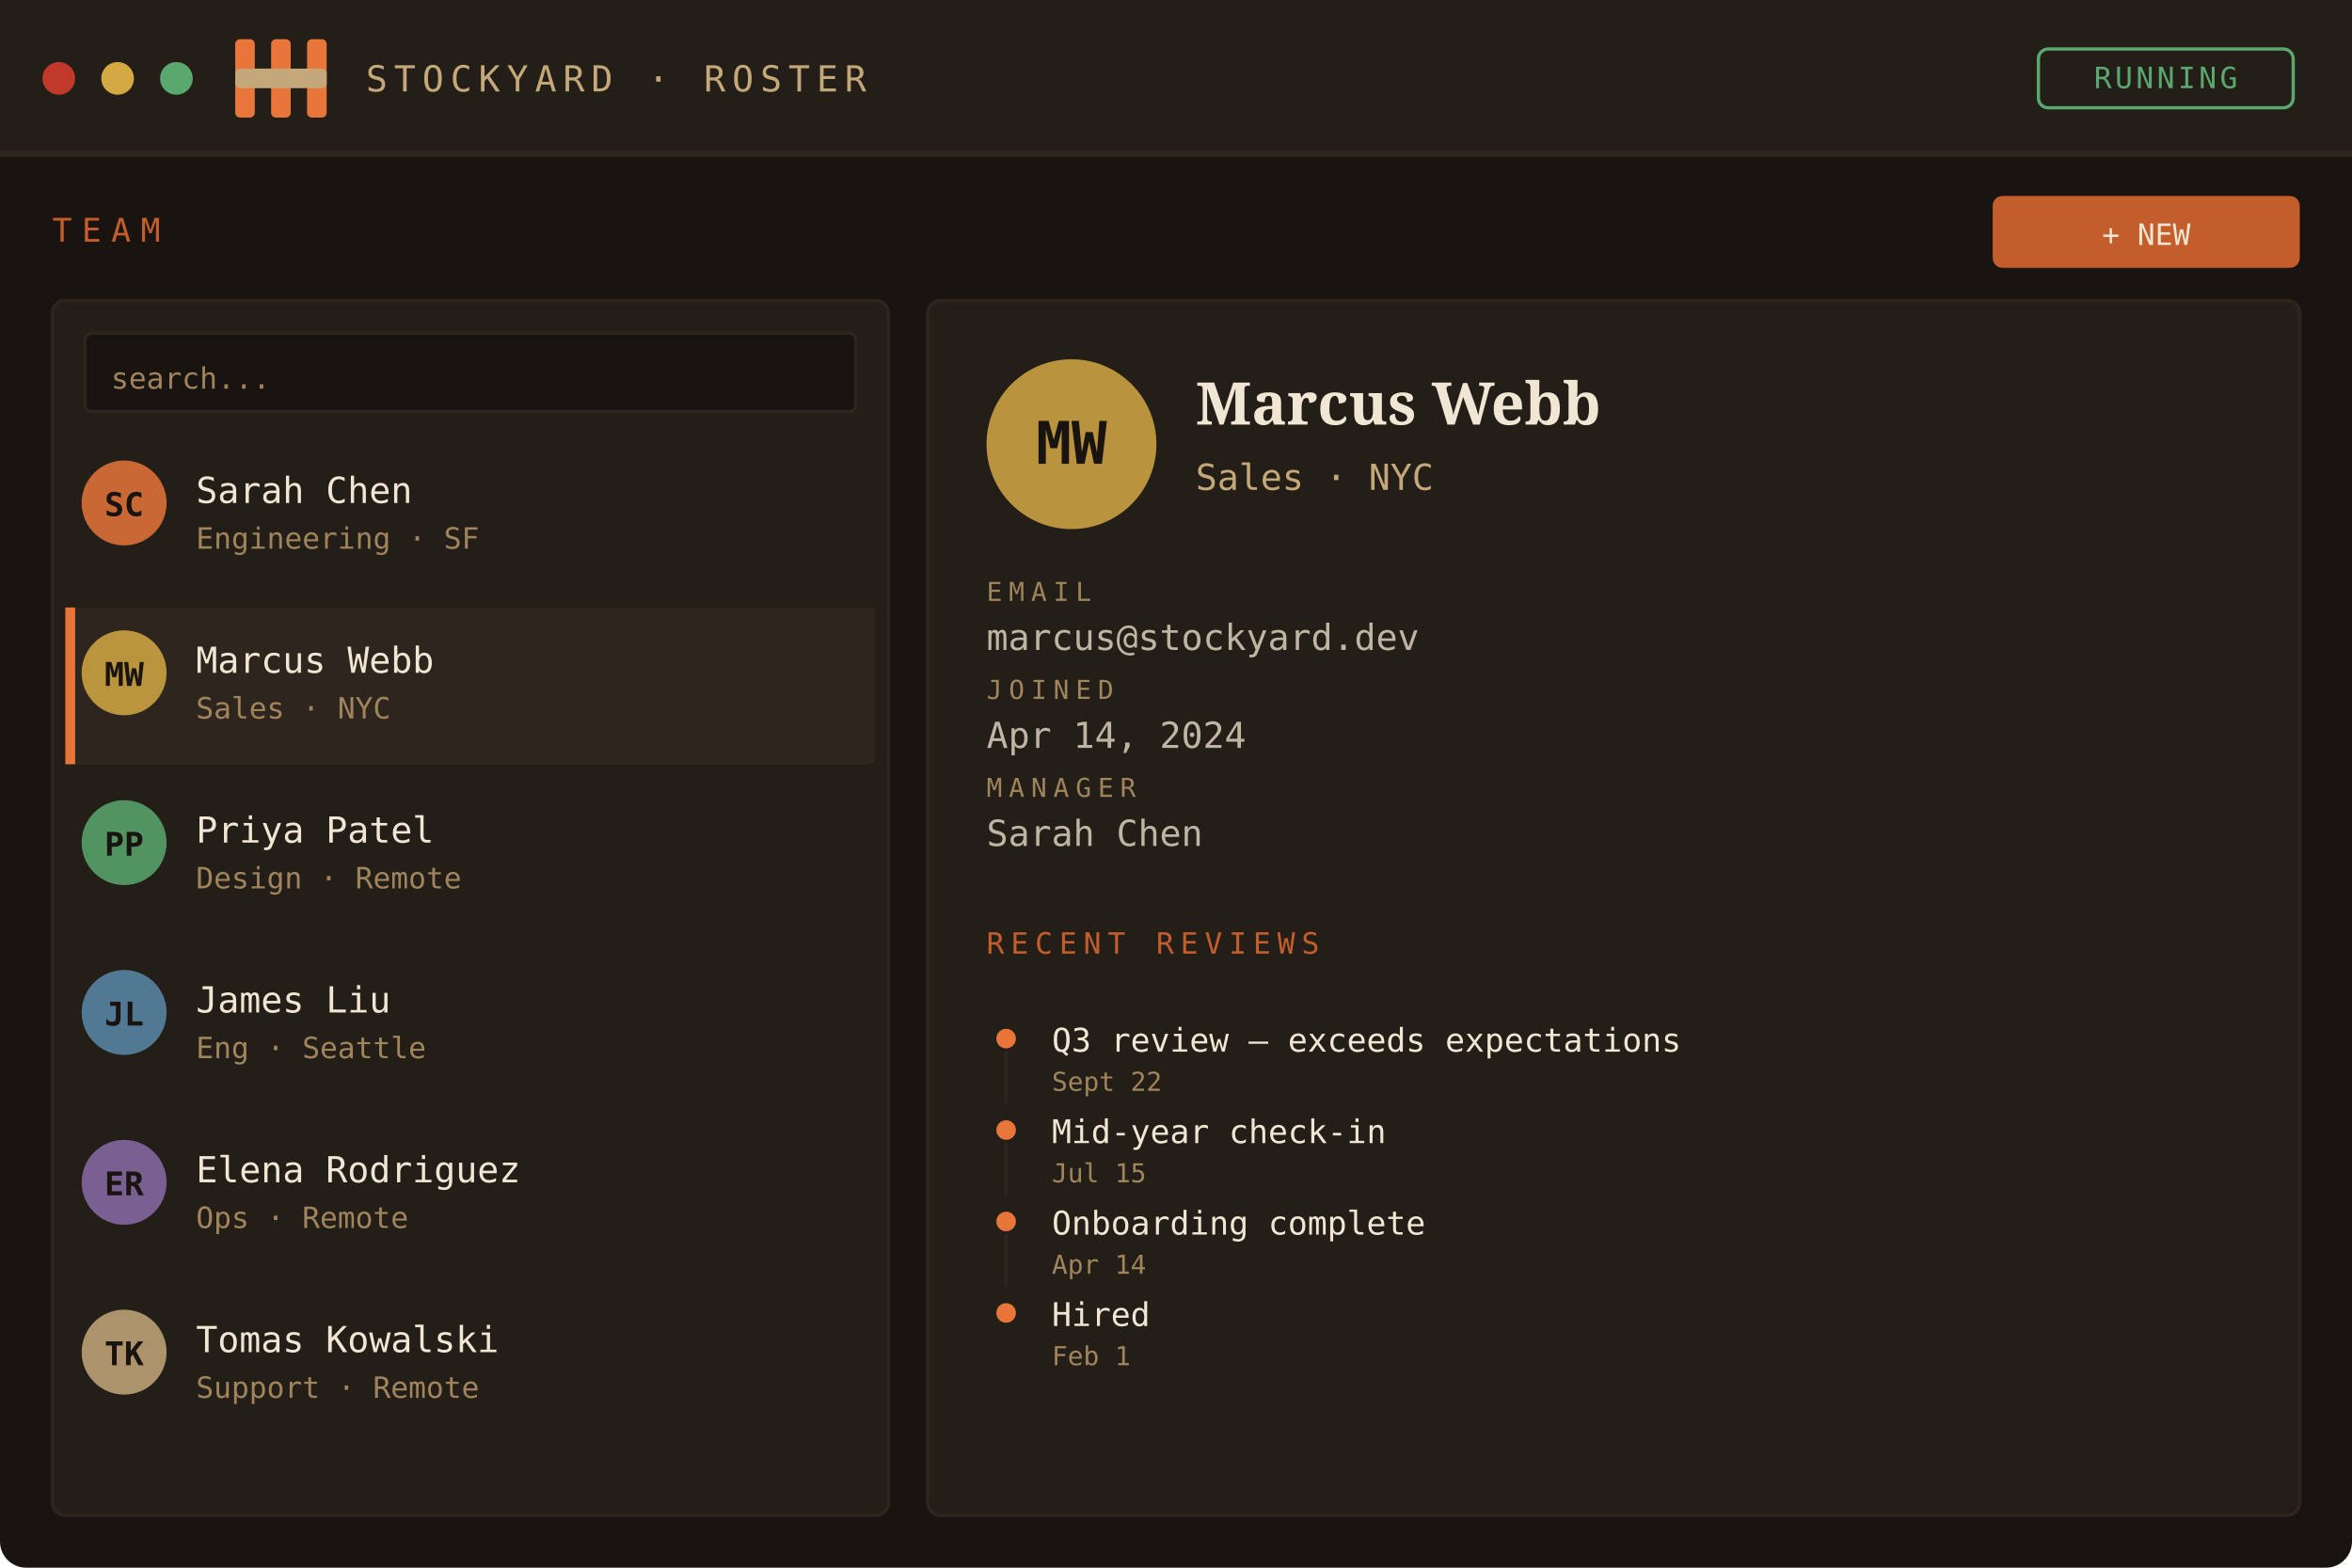
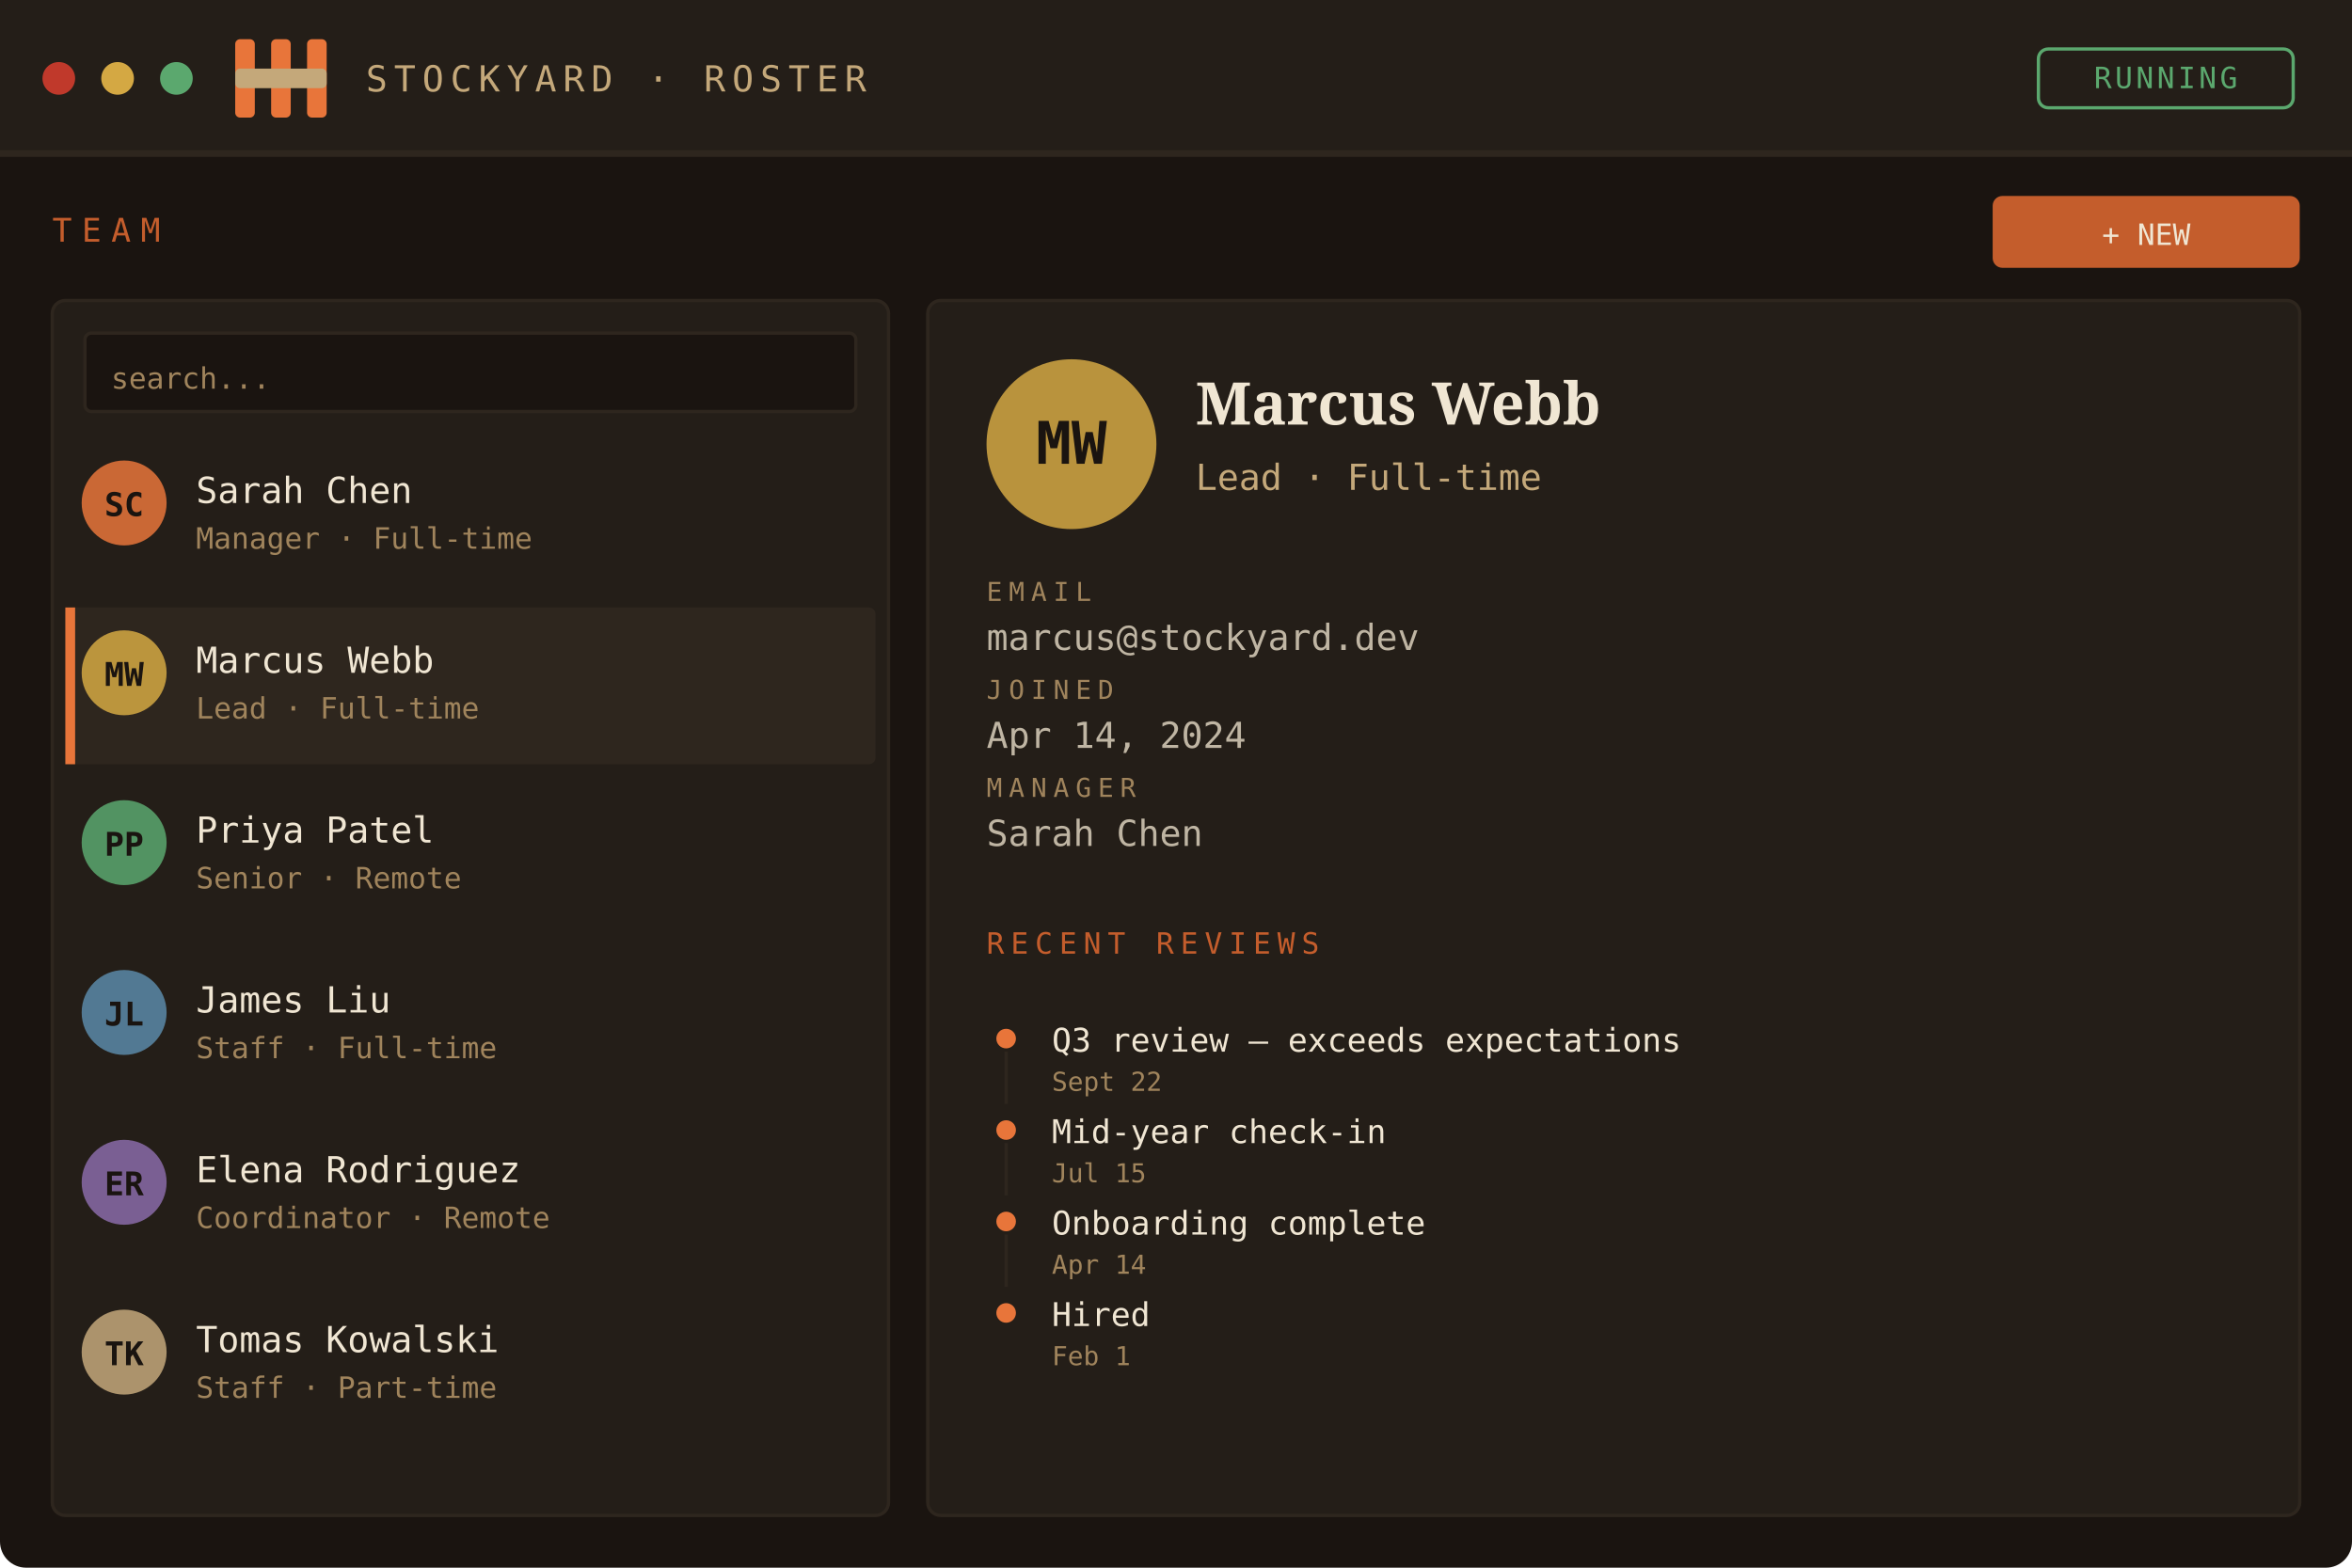
<svg xmlns="http://www.w3.org/2000/svg" width="720" height="480" viewBox="0 0 720 480" role="img" aria-label="Roster dashboard mockup">
  <rect width="720" height="480" rx="8" fill="#1a1410" />
  <rect width="720" height="48" fill="#241e18" />
  <rect y="46" width="720" height="2" fill="#2e261e" />
  <circle cx="18" cy="24" r="5" fill="#c0392b" />
  <circle cx="36" cy="24" r="5" fill="#d4a843" />
  <circle cx="54" cy="24" r="5" fill="#5ba86e" />
  <rect x="72" y="12" width="6" height="24" rx="1.5" fill="#e8753a" />
  <rect x="83" y="12" width="6" height="24" rx="1.5" fill="#e8753a" />
  <rect x="94" y="12" width="6" height="24" rx="1.5" fill="#e8753a" />
  <rect x="72" y="21" width="28" height="6" rx="1.5" fill="#c4a87a" />
  <text x="112" y="28" fill="#c4a87a" font-size="11" font-family="JetBrains Mono,monospace" letter-spacing="2">STOCKYARD · ROSTER</text>
  <rect x="624" y="15" width="78" height="18" rx="3" fill="none" stroke="#5ba86e" stroke-width="1" />
  <text x="663" y="27" text-anchor="middle" fill="#5ba86e" font-size="9" font-family="JetBrains Mono,monospace" letter-spacing="1">RUNNING</text>
  <text x="16" y="74" fill="#c45d2c" font-size="10" font-family="JetBrains Mono,monospace" letter-spacing="3">TEAM</text>
  <rect x="610" y="60" width="94" height="22" rx="3" fill="#c45d2c" />
  <text x="657" y="75" text-anchor="middle" fill="#f0e6d3" font-size="9" font-family="JetBrains Mono,monospace">+ NEW</text>
  <rect x="16" y="92" width="256" height="372" rx="4" fill="#241e18" stroke="#2e261e" />
  <rect x="26" y="102" width="236" height="24" rx="2" fill="#1a1410" stroke="#2e261e" />
  <text x="34" y="119" fill="#a0845c" font-size="9" font-family="JetBrains Mono,monospace">search...</text>
  <circle cx="38" cy="154" r="13" fill="#e8753a" opacity="0.85" />
  <text x="38" y="158" text-anchor="middle" fill="#1a1410" font-size="10" font-family="JetBrains Mono,monospace" font-weight="bold">SC</text>
  <text x="60" y="154" fill="#f0e6d3" font-size="11" font-family="JetBrains Mono,monospace">Sarah Chen</text>
-   <text x="60" y="168" fill="#a0845c" font-size="9" font-family="JetBrains Mono,monospace">Engineering · SF</text>
+   <text x="60" y="168" fill="#a0845c" font-size="9" font-family="JetBrains Mono,monospace">Manager · Full-time</text>
  <rect x="20" y="186" width="248" height="48" rx="2" fill="#2e261e" />
  <rect x="20" y="186" width="3" height="48" fill="#e8753a" />
  <circle cx="38" cy="206" r="13" fill="#d4a843" opacity="0.85" />
  <text x="38" y="210" text-anchor="middle" fill="#1a1410" font-size="10" font-family="JetBrains Mono,monospace" font-weight="bold">MW</text>
  <text x="60" y="206" fill="#f0e6d3" font-size="11" font-family="JetBrains Mono,monospace">Marcus Webb</text>
-   <text x="60" y="220" fill="#a0845c" font-size="9" font-family="JetBrains Mono,monospace">Sales · NYC</text>
+   <text x="60" y="220" fill="#a0845c" font-size="9" font-family="JetBrains Mono,monospace">Lead · Full-time</text>
  <circle cx="38" cy="258" r="13" fill="#5ba86e" opacity="0.85" />
  <text x="38" y="262" text-anchor="middle" fill="#1a1410" font-size="10" font-family="JetBrains Mono,monospace" font-weight="bold">PP</text>
  <text x="60" y="258" fill="#f0e6d3" font-size="11" font-family="JetBrains Mono,monospace">Priya Patel</text>
-   <text x="60" y="272" fill="#a0845c" font-size="9" font-family="JetBrains Mono,monospace">Design · Remote</text>
+   <text x="60" y="272" fill="#a0845c" font-size="9" font-family="JetBrains Mono,monospace">Senior · Remote</text>
  <circle cx="38" cy="310" r="13" fill="#5b8aa8" opacity="0.85" />
  <text x="38" y="314" text-anchor="middle" fill="#1a1410" font-size="10" font-family="JetBrains Mono,monospace" font-weight="bold">JL</text>
  <text x="60" y="310" fill="#f0e6d3" font-size="11" font-family="JetBrains Mono,monospace">James Liu</text>
-   <text x="60" y="324" fill="#a0845c" font-size="9" font-family="JetBrains Mono,monospace">Eng · Seattle</text>
+   <text x="60" y="324" fill="#a0845c" font-size="9" font-family="JetBrains Mono,monospace">Staff · Full-time</text>
  <circle cx="38" cy="362" r="13" fill="#8a6ba8" opacity="0.85" />
  <text x="38" y="366" text-anchor="middle" fill="#1a1410" font-size="10" font-family="JetBrains Mono,monospace" font-weight="bold">ER</text>
  <text x="60" y="362" fill="#f0e6d3" font-size="11" font-family="JetBrains Mono,monospace">Elena Rodriguez</text>
-   <text x="60" y="376" fill="#a0845c" font-size="9" font-family="JetBrains Mono,monospace">Ops · Remote</text>
+   <text x="60" y="376" fill="#a0845c" font-size="9" font-family="JetBrains Mono,monospace">Coordinator · Remote</text>
  <circle cx="38" cy="414" r="13" fill="#c4a87a" opacity="0.85" />
  <text x="38" y="418" text-anchor="middle" fill="#1a1410" font-size="10" font-family="JetBrains Mono,monospace" font-weight="bold">TK</text>
  <text x="60" y="414" fill="#f0e6d3" font-size="11" font-family="JetBrains Mono,monospace">Tomas Kowalski</text>
-   <text x="60" y="428" fill="#a0845c" font-size="9" font-family="JetBrains Mono,monospace">Support · Remote</text>
+   <text x="60" y="428" fill="#a0845c" font-size="9" font-family="JetBrains Mono,monospace">Staff · Part-time</text>
  <rect x="284" y="92" width="420" height="372" rx="4" fill="#241e18" stroke="#2e261e" />
  <circle cx="328" cy="136" r="26" fill="#d4a843" opacity="0.85" />
  <text x="328" y="142" text-anchor="middle" fill="#1a1410" font-size="18" font-family="JetBrains Mono,monospace" font-weight="bold">MW</text>
  <text x="366" y="130" fill="#f0e6d3" font-size="18" font-family="Libre Baskerville,Georgia,serif" font-weight="bold">Marcus Webb</text>
-   <text x="366" y="150" fill="#c4a87a" font-size="11" font-family="JetBrains Mono,monospace">Sales · NYC</text>
+   <text x="366" y="150" fill="#c4a87a" font-size="11" font-family="JetBrains Mono,monospace">Lead · Full-time</text>
  <text x="302" y="184" fill="#a0845c" font-size="8" font-family="JetBrains Mono,monospace" letter-spacing="2">EMAIL</text>
  <text x="302" y="199" fill="#bfb5a3" font-size="11" font-family="JetBrains Mono,monospace">marcus@stockyard.dev</text>
  <text x="302" y="214" fill="#a0845c" font-size="8" font-family="JetBrains Mono,monospace" letter-spacing="2">JOINED</text>
  <text x="302" y="229" fill="#bfb5a3" font-size="11" font-family="JetBrains Mono,monospace">Apr 14, 2024</text>
  <text x="302" y="244" fill="#a0845c" font-size="8" font-family="JetBrains Mono,monospace" letter-spacing="2">MANAGER</text>
  <text x="302" y="259" fill="#bfb5a3" font-size="11" font-family="JetBrains Mono,monospace">Sarah Chen</text>
  <text x="302" y="292" fill="#c45d2c" font-size="9" font-family="JetBrains Mono,monospace" letter-spacing="2">RECENT REVIEWS</text>
  <circle cx="308" cy="318" r="3" fill="#e8753a" />
  <line x1="308" y1="322" x2="308" y2="338" stroke="#2e261e" stroke-width="1" />
  <text x="322" y="322" fill="#f0e6d3" font-size="10" font-family="JetBrains Mono,monospace">Q3 review — exceeds expectations</text>
  <text x="322" y="334" fill="#a0845c" font-size="8" font-family="JetBrains Mono,monospace">Sept 22</text>
  <circle cx="308" cy="346" r="3" fill="#e8753a" />
  <line x1="308" y1="350" x2="308" y2="366" stroke="#2e261e" stroke-width="1" />
  <text x="322" y="350" fill="#f0e6d3" font-size="10" font-family="JetBrains Mono,monospace">Mid-year check-in</text>
  <text x="322" y="362" fill="#a0845c" font-size="8" font-family="JetBrains Mono,monospace">Jul 15</text>
  <circle cx="308" cy="374" r="3" fill="#e8753a" />
  <line x1="308" y1="378" x2="308" y2="394" stroke="#2e261e" stroke-width="1" />
  <text x="322" y="378" fill="#f0e6d3" font-size="10" font-family="JetBrains Mono,monospace">Onboarding complete</text>
  <text x="322" y="390" fill="#a0845c" font-size="8" font-family="JetBrains Mono,monospace">Apr 14</text>
  <circle cx="308" cy="402" r="3" fill="#e8753a" />
  <text x="322" y="406" fill="#f0e6d3" font-size="10" font-family="JetBrains Mono,monospace">Hired</text>
  <text x="322" y="418" fill="#a0845c" font-size="8" font-family="JetBrains Mono,monospace">Feb 1</text>
</svg>
